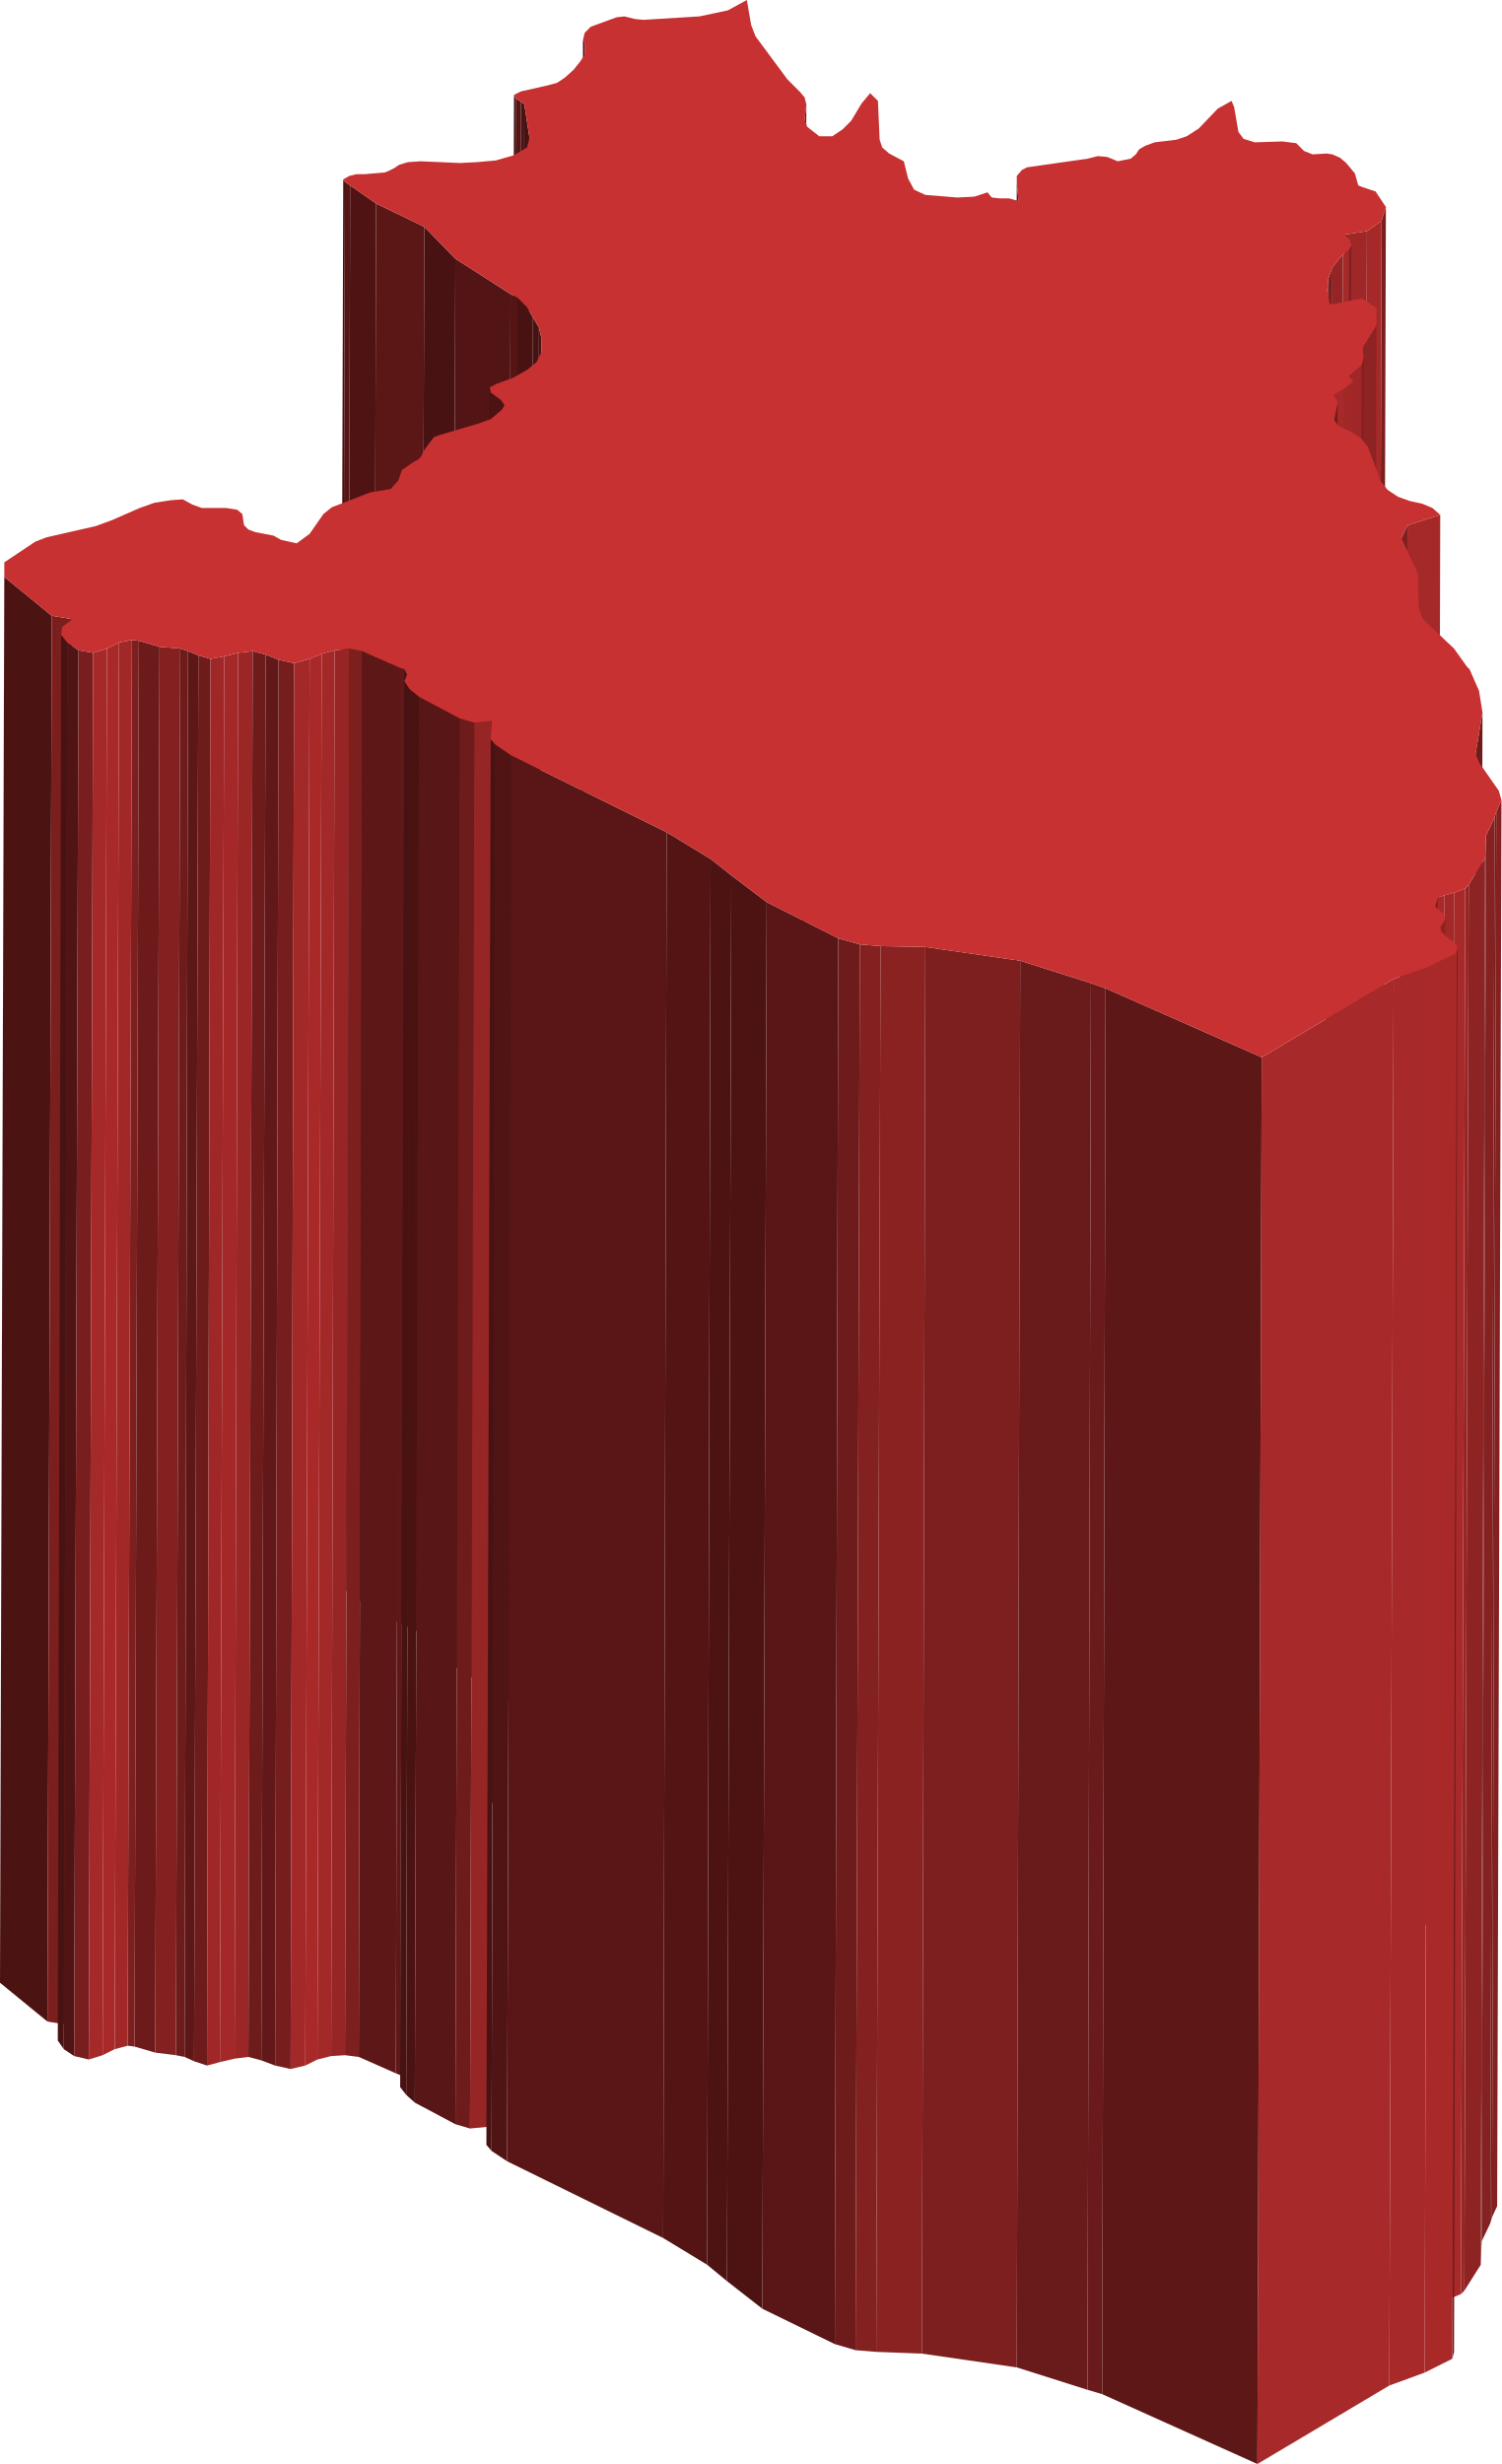
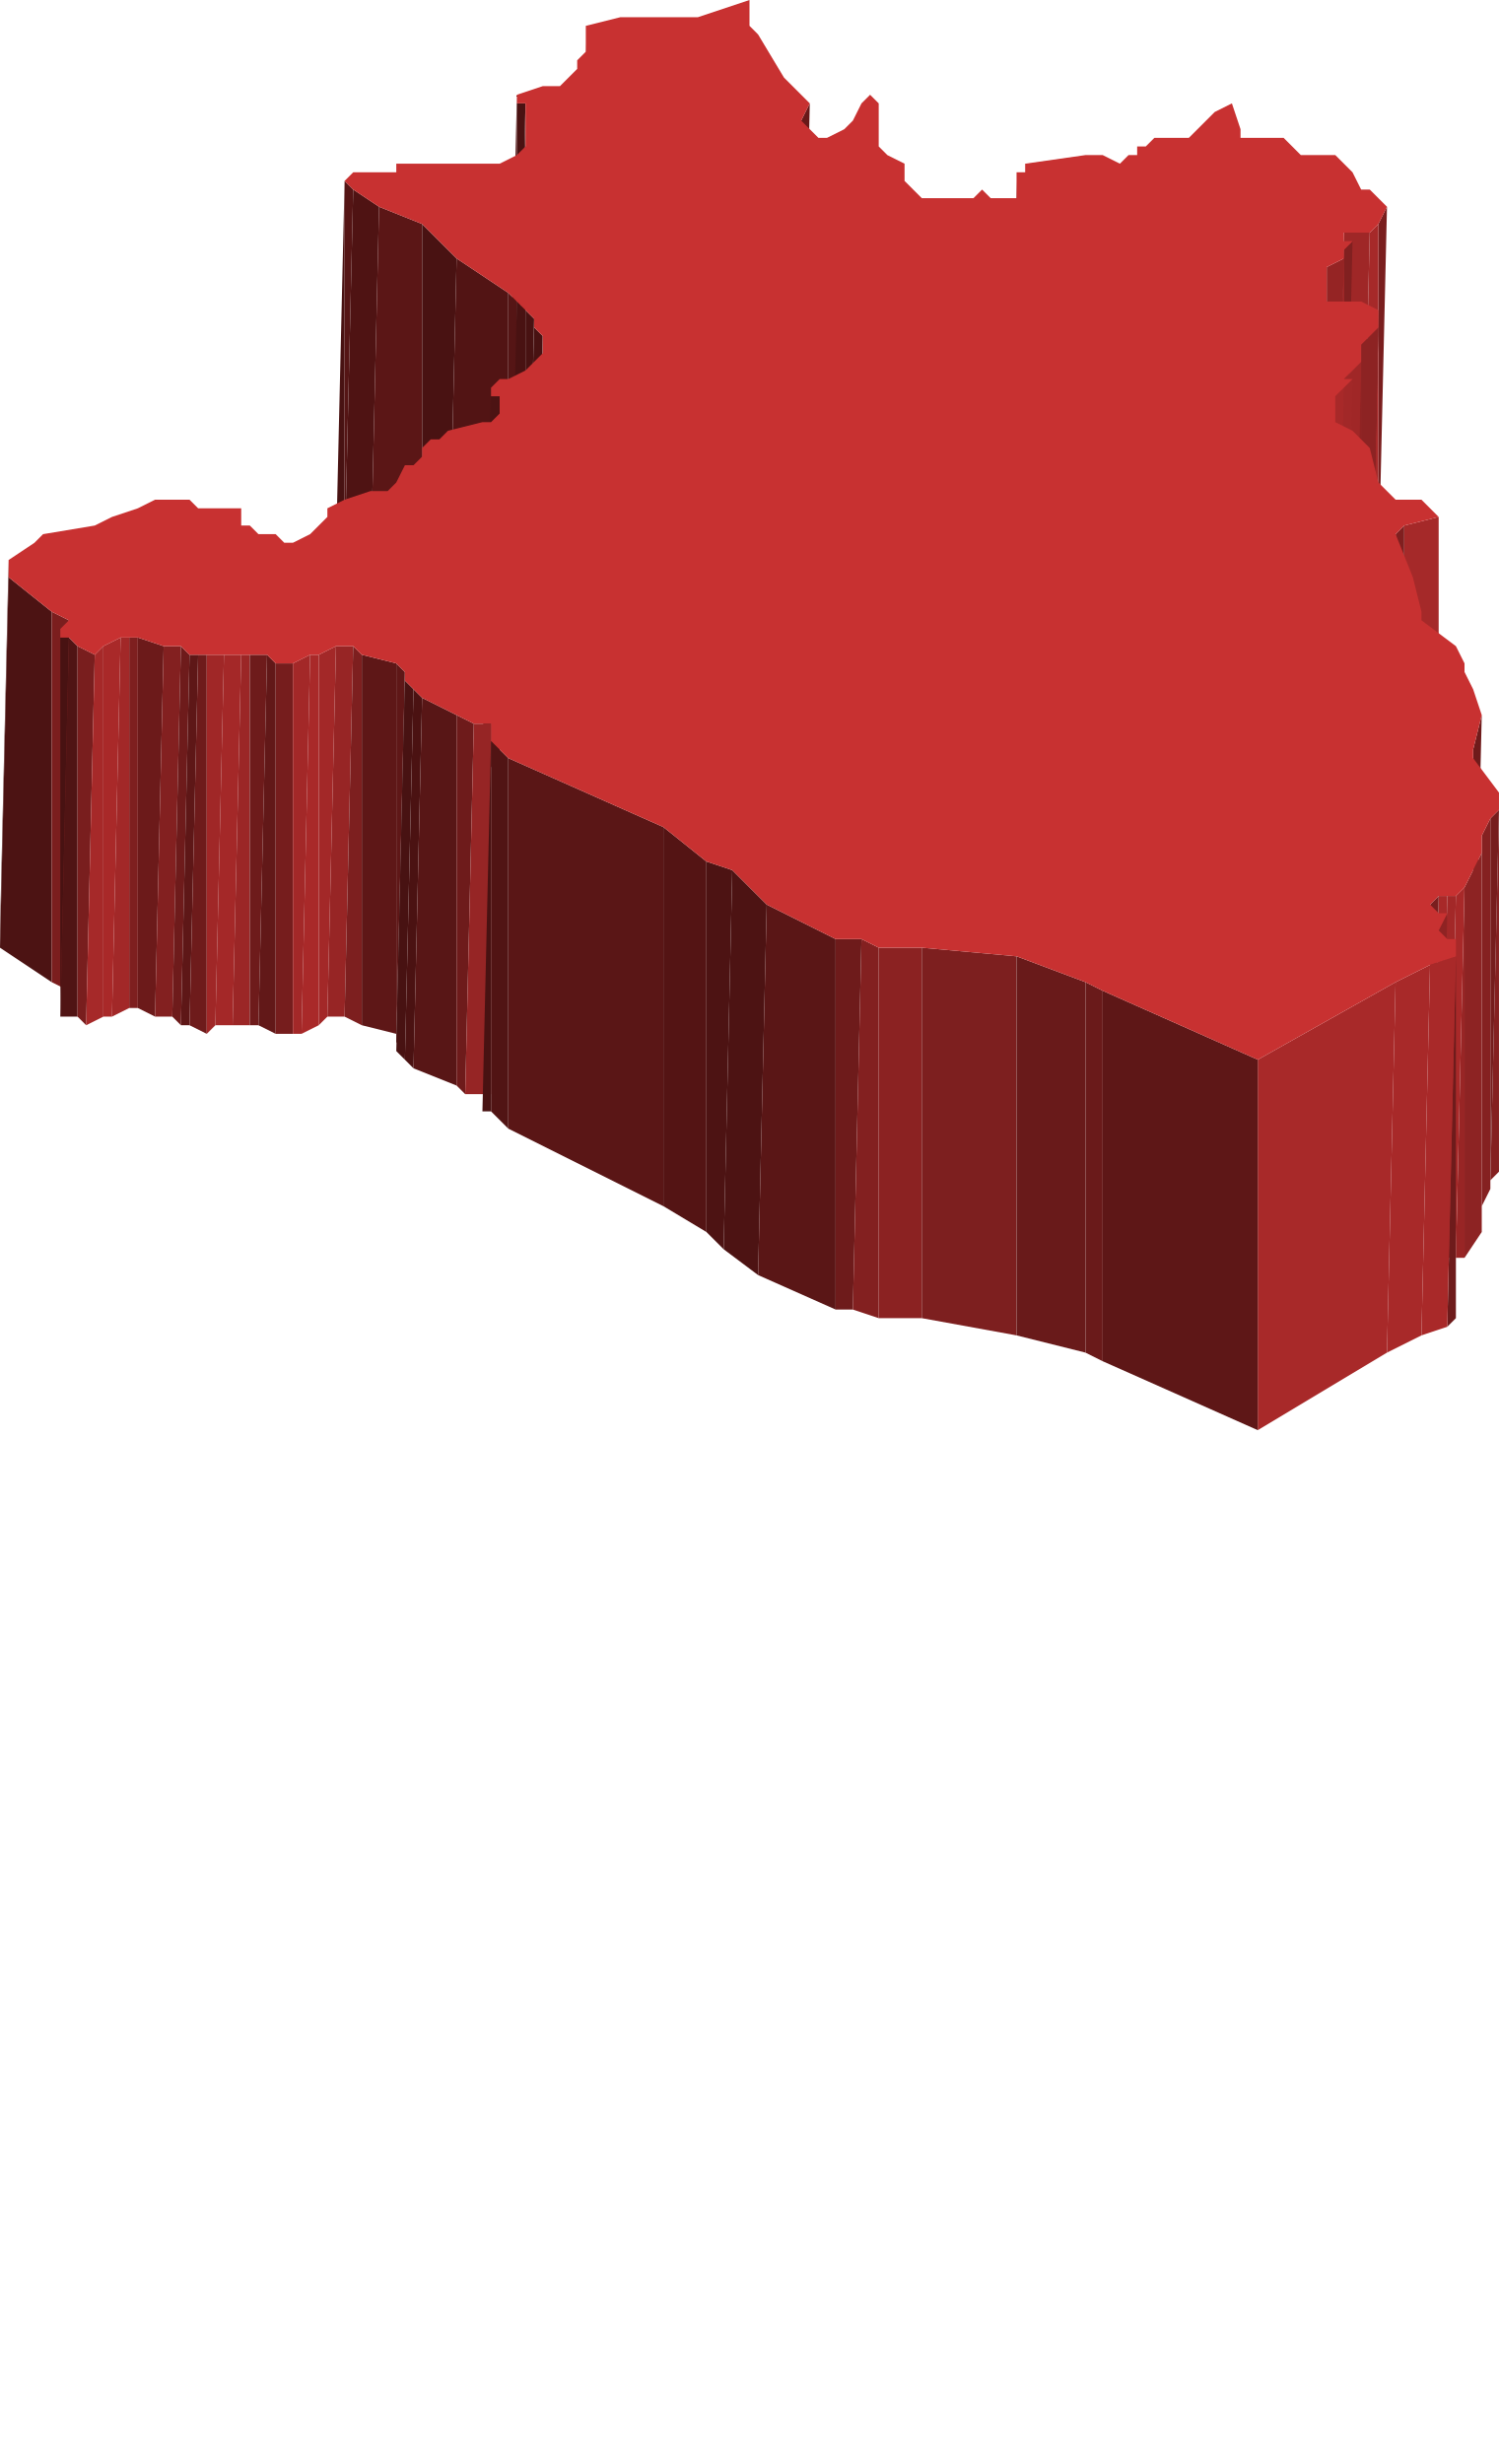
- <svg xmlns="http://www.w3.org/2000/svg" viewBox="0 0 17.41 28.57">
-   <defs>
-     <style>.cls-1{isolation:isolate;}.cls-2{fill:#481212;}.cls-3{fill:#551515;}.cls-4{fill:#4a1212;}.cls-5{fill:#681919;}.cls-6{fill:#4f1313;}.cls-7{fill:#7a1e1e;}.cls-8{fill:#5b1616;}.cls-9{fill:#a62929;}.cls-10{fill:#9f2727;}.cls-11{fill:#812020;}.cls-12{fill:#491212;}.cls-13{fill:#952424;}.cls-14{fill:#801f1f;}.cls-15{fill:#661919;}.cls-16{fill:#521414;}.cls-17{fill:#651919;}.cls-18{fill:#8d2323;}.cls-19{fill:#6b1a1a;}.cls-20{fill:#902323;}.cls-21{fill:#a02727;}.cls-22{fill:#a22828;}.cls-23{fill:#a82929;}.cls-24{fill:#4c1313;}.cls-25{fill:#721c1c;}.cls-26{fill:#a52929;}.cls-27{fill:#7b1e1e;}.cls-28{fill:#7e1f1f;}.cls-29{fill:#6c1a1a;}.cls-30{fill:#832020;}.cls-31{fill:#a92929;}.cls-32{fill:#972525;}.cls-33{fill:#7d1f1f;}.cls-34{fill:#501414;}.cls-35{fill:#6e1b1b;}.cls-36{fill:#9b2626;}.cls-37{fill:#a32828;}.cls-38{fill:#791e1e;}.cls-39{fill:#5e1717;}.cls-40{fill:#a42828;}.cls-41{fill:#621818;}.cls-42{fill:#761d1d;}.cls-43{fill:#5f1717;}.cls-44{fill:#4b1212;}.cls-45{fill:#581616;}.cls-46{fill:#962525;}.cls-47{fill:#6f1b1b;}.cls-48{fill:#511414;}.cls-49{fill:#842020;}.cls-50{fill:#5a1616;}.cls-51{fill:#852121;}.cls-52{fill:#541414;}.cls-53{fill:#4d1313;}.cls-54{fill:#982525;}.cls-55{fill:#8f2323;}.cls-56{fill:#8b2222;}.cls-57{fill:#691a1a;}.cls-58{fill:#6a1a1a;}.cls-59{fill:#c83131;}</style>
-   </defs>
-   <g id="Layer_2" data-name="Layer 2">
-     <g id="Layer_1-2" data-name="Layer 1">
-       <g class="cls-1">
-         <polygon class="cls-2" points="6.78 0.49 6.73 16.8 6.72 16.76 6.76 0.46 6.78 0.49" />
-         <polygon class="cls-2" points="6.78 0.53 6.74 16.84 6.73 16.8 6.78 0.49 6.78 0.53" />
-         <polygon class="cls-2" points="6.78 0.63 6.74 16.93 6.74 16.84 6.78 0.53 6.78 0.63" />
-         <polygon class="cls-2" points="5.98 1.14 5.93 17.45 5.91 17.41 5.96 1.1 5.98 1.14" />
-         <polygon class="cls-3" points="6.04 1.18 5.99 17.48 5.93 17.45 5.98 1.14 6.04 1.18" />
-         <polygon class="cls-4" points="6.08 1.21 6.03 17.52 5.99 17.48 6.04 1.18 6.08 1.21" />
-         <polygon class="cls-5" points="9.35 1.21 9.3 17.52 9.29 17.69 9.33 1.39 9.35 1.21" />
-         <polygon class="cls-2" points="6.14 1.6 6.09 17.91 6.03 17.52 6.08 1.21 6.14 1.6" />
-         <polygon class="cls-2" points="4 2.11 3.95 18.41 3.93 18.38 3.98 2.08 4 2.11" />
-         <polygon class="cls-3" points="4.06 2.15 4.02 18.45 3.95 18.41 4 2.11 4.06 2.15" />
-         <polygon class="cls-2" points="11.81 2.33 11.77 18.63 11.74 18.43 11.79 2.12 11.81 2.33" />
-         <polygon class="cls-6" points="4.36 2.36 4.32 18.67 4.02 18.45 4.06 2.15 4.36 2.36" />
-         <polygon class="cls-7" points="16.07 2.4 16.02 18.71 15.97 18.86 16.02 2.56 16.07 2.4" />
-         <polygon class="cls-8" points="4.92 2.63 4.87 18.93 4.32 18.67 4.36 2.36 4.92 2.63" />
-         <polygon class="cls-9" points="16.02 2.56 15.97 18.86 15.8 18.98 15.85 2.68 16.02 2.56" />
-         <polygon class="cls-10" points="15.85 2.68 15.8 18.98 15.54 19.03 15.59 2.72 15.85 2.68" />
-         <polygon class="cls-11" points="15.67 2.84 15.62 19.14 15.6 19.2 15.64 2.9 15.67 2.84" />
-         <polygon class="cls-9" points="15.64 2.9 15.6 19.2 15.52 19.26 15.57 2.95 15.64 2.9" />
-         <polygon class="cls-12" points="5.28 3 5.23 19.3 4.87 18.93 4.92 2.63 5.28 3" />
-         <polygon class="cls-13" points="15.57 2.95 15.52 19.26 15.41 19.4 15.45 3.1 15.57 2.95" />
-         <polygon class="cls-14" points="15.45 3.1 15.41 19.4 15.35 19.54 15.4 3.24 15.45 3.1" />
-         <polygon class="cls-15" points="15.4 3.24 15.35 19.54 15.35 19.68 15.39 3.37 15.4 3.24" />
-         <polygon class="cls-16" points="5.92 3.41 5.88 19.71 5.23 19.3 5.28 3 5.92 3.41" />
-         <polygon class="cls-3" points="6 3.45 5.95 19.76 5.88 19.71 5.92 3.41 6 3.45" />
-         <polygon class="cls-12" points="6.11 3.56 6.06 19.86 5.95 19.76 6 3.45 6.11 3.56" />
-         <polygon class="cls-2" points="6.18 3.68 6.14 19.98 6.06 19.86 6.11 3.56 6.18 3.68" />
-         <polygon class="cls-17" points="15.96 3.57 15.92 19.88 15.91 20.07 15.96 3.77 15.96 3.57" />
-         <polygon class="cls-2" points="6.25 3.8 6.2 20.11 6.14 19.98 6.18 3.68 6.25 3.8" />
-         <polygon class="cls-2" points="6.28 3.93 6.23 20.23 6.2 20.11 6.25 3.8 6.28 3.93" />
-         <polygon class="cls-18" points="15.96 3.77 15.91 20.07 15.75 20.34 15.8 4.03 15.96 3.77" />
-         <polygon class="cls-2" points="6.28 4.08 6.23 20.39 6.23 20.23 6.28 3.93 6.28 4.08" />
-         <polygon class="cls-19" points="15.81 4.14 15.76 20.45 15.76 20.5 15.8 4.2 15.81 4.14" />
-         <polygon class="cls-20" points="15.8 4.2 15.76 20.5 15.73 20.54 15.78 4.24 15.8 4.2" />
-         <polygon class="cls-21" points="15.78 4.24 15.73 20.54 15.59 20.66 15.64 4.36 15.78 4.24" />
-         <polygon class="cls-22" points="15.69 4.42 15.64 20.72 15.54 20.82 15.58 4.51 15.69 4.42" />
-         <polygon class="cls-2" points="5.69 4.55 5.65 20.85 5.63 20.79 5.68 4.49 5.69 4.55" />
-         <polygon class="cls-23" points="15.58 4.51 15.54 20.82 15.41 20.89 15.46 4.58 15.58 4.51" />
-         <polygon class="cls-24" points="5.81 4.64 5.76 20.95 5.65 20.85 5.69 4.55 5.81 4.64" />
-         <polygon class="cls-2" points="5.85 4.7 5.8 21 5.76 20.95 5.81 4.64 5.85 4.7" />
-         <polygon class="cls-25" points="15.51 4.66 15.47 20.97 15.42 21.18 15.47 4.87 15.51 4.66" />
-         <polygon class="cls-26" points="16.7 5.97 16.66 22.28 16.27 22.39 16.32 6.09 16.7 5.97" />
-         <polygon class="cls-14" points="16.32 6.09 16.27 22.39 16.21 22.55 16.25 6.24 16.32 6.09" />
-         <polygon class="cls-2" points="0.05 6.69 0 22.99 0 22.82 0.05 6.52 0.05 6.69" />
-         <polygon class="cls-24" points="0.6 7.14 0.55 23.44 0 22.99 0.05 6.69 0.6 7.14" />
-         <polygon class="cls-27" points="0.84 7.18 0.8 23.48 0.55 23.44 0.6 7.14 0.84 7.18" />
-         <polygon class="cls-28" points="1.61 7.43 1.56 23.73 1.48 23.72 1.53 7.42 1.61 7.43" />
-         <polygon class="cls-22" points="1.53 7.42 1.48 23.72 1.33 23.76 1.38 7.45 1.53 7.42" />
-         <polygon class="cls-2" points="0.78 7.45 0.74 23.76 0.67 23.66 0.71 7.36 0.78 7.45" />
-         <polygon class="cls-29" points="1.85 7.5 1.8 23.8 1.56 23.73 1.61 7.43 1.85 7.5" />
-         <polygon class="cls-30" points="2.09 7.52 2.04 23.83 1.8 23.8 1.85 7.5 2.09 7.52" />
-         <polygon class="cls-31" points="1.38 7.45 1.33 23.76 1.19 23.83 1.24 7.52 1.38 7.45" />
-         <polygon class="cls-32" points="4.05 7.52 4 23.83 3.84 23.84 3.88 7.54 4.05 7.52" />
-         <polygon class="cls-33" points="4.2 7.55 4.16 23.85 4 23.83 4.05 7.52 4.2 7.55" />
-         <polygon class="cls-34" points="0.91 7.54 0.86 23.84 0.74 23.76 0.78 7.45 0.91 7.54" />
-         <polygon class="cls-35" points="2.18 7.55 2.14 23.85 2.04 23.83 2.09 7.52 2.18 7.55" />
-         <polygon class="cls-36" points="2.93 7.55 2.88 23.85 2.72 23.87 2.76 7.57 2.93 7.55" />
-         <polygon class="cls-37" points="3.88 7.54 3.84 23.84 3.68 23.88 3.73 7.58 3.88 7.54" />
-         <polygon class="cls-38" points="1.08 7.57 1.03 23.88 0.86 23.84 0.91 7.54 1.08 7.57" />
-         <polygon class="cls-9" points="1.24 7.52 1.19 23.83 1.03 23.88 1.08 7.57 1.24 7.52" />
-         <polygon class="cls-35" points="3.08 7.59 3.03 23.89 2.88 23.85 2.93 7.55 3.08 7.59" />
-         <polygon class="cls-39" points="2.3 7.6 2.25 23.9 2.14 23.85 2.18 7.55 2.3 7.6" />
-         <polygon class="cls-40" points="2.76 7.57 2.72 23.87 2.55 23.91 2.6 7.61 2.76 7.57" />
-         <polygon class="cls-31" points="3.73 7.58 3.68 23.88 3.54 23.95 3.59 7.64 3.73 7.58" />
-         <polygon class="cls-35" points="2.44 7.64 2.4 23.95 2.25 23.9 2.3 7.6 2.44 7.64" />
-         <polygon class="cls-21" points="2.6 7.61 2.55 23.91 2.4 23.95 2.44 7.64 2.6 7.61" />
-         <polygon class="cls-41" points="3.23 7.65 3.19 23.95 3.03 23.89 3.08 7.59 3.23 7.65" />
-         <polygon class="cls-42" points="3.41 7.69 3.37 23.99 3.19 23.95 3.23 7.65 3.41 7.69" />
-         <polygon class="cls-37" points="3.59 7.64 3.54 23.95 3.37 23.99 3.41 7.69 3.59 7.64" />
-         <polygon class="cls-39" points="4.63 7.74 4.59 24.04 4.16 23.85 4.2 7.55 4.63 7.74" />
-         <polygon class="cls-43" points="4.69 7.76 4.64 24.06 4.59 24.04 4.63 7.74 4.69 7.76" />
-         <polygon class="cls-2" points="4.72 7.82 4.68 24.12 4.64 24.06 4.69 7.76 4.72 7.82" />
-         <polygon class="cls-2" points="4.75 7.99 4.71 24.29 4.64 24.2 4.69 7.9 4.75 7.99" />
-         <polygon class="cls-44" points="4.86 8.08 4.81 24.38 4.71 24.29 4.75 7.99 4.86 8.08" />
-         <polygon class="cls-45" points="5.33 8.33 5.28 24.63 4.81 24.38 4.86 8.08 5.33 8.33" />
-         <polygon class="cls-35" points="5.5 8.38 5.45 24.68 5.28 24.63 5.33 8.33 5.5 8.38" />
-         <polygon class="cls-46" points="5.7 8.36 5.66 24.66 5.45 24.68 5.5 8.38 5.7 8.36" />
-         <polygon class="cls-2" points="5.7 8.4 5.66 24.7 5.66 24.66 5.7 8.36 5.7 8.4" />
-         <polygon class="cls-2" points="5.74 8.63 5.7 24.94 5.64 24.87 5.69 8.57 5.74 8.63" />
-         <polygon class="cls-47" points="17.19 8.26 17.15 24.57 17.07 25.04 17.11 8.74 17.19 8.26" />
-         <polygon class="cls-48" points="5.93 8.76 5.88 25.06 5.7 24.94 5.74 8.63 5.93 8.76" />
-         <polygon class="cls-49" points="17.41 9.28 17.36 25.58 17.3 25.71 17.35 9.41 17.41 9.28" />
-         <polygon class="cls-42" points="17.35 9.41 17.3 25.71 17.28 25.78 17.33 9.48 17.35 9.41" />
-         <polygon class="cls-50" points="7.73 9.65 7.69 25.95 5.88 25.06 5.93 8.76 7.73 9.65" />
-         <polygon class="cls-51" points="17.33 9.48 17.28 25.78 17.18 25.99 17.23 9.69 17.33 9.48" />
-         <polygon class="cls-15" points="17.23 9.69 17.18 25.99 17.17 26.26 17.22 9.95 17.23 9.69" />
-         <polygon class="cls-52" points="8.24 9.96 8.2 26.26 7.69 25.95 7.73 9.65 8.24 9.96" />
-         <polygon class="cls-53" points="8.48 10.15 8.43 26.45 8.2 26.26 8.24 9.96 8.48 10.15" />
-         <polygon class="cls-18" points="17.22 9.95 17.17 26.26 16.98 26.56 17.03 10.26 17.22 9.95" />
-         <polygon class="cls-54" points="17.03 10.26 16.98 26.56 16.94 26.6 16.99 10.3 17.03 10.26" />
-         <polygon class="cls-23" points="16.99 10.3 16.94 26.6 16.82 26.65 16.86 10.35 16.99 10.3" />
-         <polygon class="cls-37" points="16.86 10.35 16.82 26.65 16.71 26.68 16.75 10.38 16.86 10.35" />
-         <polygon class="cls-23" points="16.75 10.38 16.71 26.68 16.63 26.71 16.67 10.41 16.75 10.38" />
-         <polygon class="cls-53" points="8.89 10.46 8.84 26.77 8.43 26.45 8.48 10.15 8.89 10.46" />
-         <polygon class="cls-7" points="16.67 10.41 16.63 26.71 16.59 26.81 16.64 10.51 16.67 10.41" />
-         <polygon class="cls-55" points="16.76 10.65 16.72 26.96 16.65 27.05 16.7 10.75 16.76 10.65" />
-         <polygon class="cls-50" points="9.72 10.88 9.68 27.18 8.84 26.77 8.89 10.46 9.72 10.88" />
-         <polygon class="cls-35" points="9.97 10.95 9.92 27.25 9.68 27.18 9.72 10.88 9.97 10.95" />
-         <polygon class="cls-30" points="10.21 10.97 10.16 27.27 9.92 27.25 9.97 10.95 10.21 10.97" />
-         <polygon class="cls-56" points="10.73 10.98 10.69 27.29 10.16 27.27 10.21 10.97 10.73 10.98" />
-         <polygon class="cls-35" points="16.9 10.97 16.86 27.27 16.84 27.35 16.89 11.05 16.9 10.97" />
-         <polygon class="cls-33" points="11.83 11.14 11.79 27.45 10.69 27.29 10.73 10.98 11.83 11.14" />
-         <polygon class="cls-31" points="16.89 11.05 16.84 27.35 16.52 27.51 16.56 11.21 16.89 11.05" />
-         <polygon class="cls-23" points="16.56 11.21 16.52 27.51 16.11 27.66 16.16 11.35 16.56 11.21" />
-         <polygon class="cls-57" points="12.65 11.4 12.61 27.71 11.79 27.45 11.83 11.14 12.65 11.4" />
-         <polygon class="cls-58" points="12.82 11.46 12.78 27.76 12.61 27.71 12.65 11.4 12.82 11.46" />
-         <polygon class="cls-23" points="16.16 11.35 16.11 27.66 14.58 28.57 14.63 12.26 16.16 11.35" />
-         <polygon class="cls-39" points="14.63 12.26 14.58 28.57 12.78 27.76 12.82 11.46 14.63 12.26" />
-         <polygon class="cls-59" points="15.54 1.83 15.61 1.89 15.71 2.01 15.75 2.15 15.8 2.17 15.95 2.22 16.07 2.4 16.02 2.56 15.85 2.68 15.59 2.72 15.65 2.78 15.67 2.84 15.64 2.9 15.57 2.95 15.45 3.1 15.4 3.24 15.39 3.37 15.42 3.53 15.49 3.52 15.79 3.46 15.96 3.57 15.96 3.77 15.8 4.03 15.81 4.14 15.8 4.2 15.78 4.24 15.64 4.36 15.69 4.42 15.58 4.51 15.46 4.58 15.51 4.66 15.47 4.87 15.52 4.94 15.67 5.01 15.78 5.08 15.86 5.18 16.01 5.58 16.09 5.68 16.21 5.76 16.35 5.81 16.49 5.84 16.61 5.89 16.7 5.97 16.32 6.09 16.25 6.24 16.44 6.65 16.45 7.05 16.5 7.18 16.86 7.52 17.01 7.73 17.04 7.76 17.15 8.01 17.19 8.26 17.11 8.74 17.15 8.84 17.38 9.17 17.41 9.28 17.35 9.41 17.33 9.48 17.23 9.69 17.22 9.95 17.03 10.26 16.99 10.3 16.86 10.35 16.75 10.38 16.67 10.41 16.64 10.51 16.74 10.6 16.76 10.65 16.7 10.75 16.71 10.8 16.77 10.86 16.85 10.92 16.9 10.97 16.89 11.05 16.56 11.21 16.16 11.35 14.63 12.26 12.82 11.46 12.65 11.4 11.83 11.14 10.73 10.98 10.21 10.97 9.97 10.95 9.72 10.88 8.89 10.46 8.48 10.15 8.24 9.96 7.73 9.65 5.93 8.76 5.74 8.63 5.69 8.57 5.7 8.4 5.7 8.36 5.5 8.38 5.33 8.33 4.86 8.08 4.75 7.99 4.69 7.9 4.72 7.82 4.69 7.76 4.63 7.74 4.2 7.55 4.05 7.52 3.88 7.54 3.73 7.58 3.59 7.64 3.41 7.69 3.23 7.65 3.08 7.59 2.93 7.55 2.76 7.57 2.6 7.61 2.44 7.64 2.3 7.6 2.18 7.55 2.09 7.52 1.85 7.5 1.61 7.43 1.53 7.42 1.38 7.45 1.24 7.52 1.08 7.57 0.91 7.54 0.78 7.45 0.71 7.36 0.72 7.27 0.84 7.18 0.6 7.14 0.05 6.69 0.05 6.52 0.41 6.28 0.54 6.23 1.11 6.1 1.3 6.03 1.62 5.89 1.79 5.83 1.98 5.8 2.12 5.79 2.23 5.85 2.34 5.89 2.62 5.89 2.75 5.91 2.81 5.96 2.83 6.09 2.88 6.14 2.96 6.17 3.17 6.21 3.26 6.26 3.44 6.3 3.59 6.19 3.75 5.96 3.85 5.88 4.01 5.82 4.29 5.71 4.53 5.67 4.62 5.57 4.66 5.45 4.79 5.36 4.86 5.32 4.89 5.28 4.91 5.23 5.03 5.07 5.08 5.05 5.18 5.02 5.55 4.91 5.69 4.86 5.82 4.75 5.85 4.7 5.81 4.64 5.69 4.55 5.68 4.49 5.76 4.45 5.95 4.38 6.11 4.29 6.22 4.2 6.28 4.08 6.28 3.93 6.25 3.8 6.18 3.68 6.11 3.56 6 3.45 5.92 3.41 5.28 3 4.92 2.63 4.36 2.36 4.06 2.15 4 2.11 3.98 2.08 4.05 2.04 4.13 2.02 4.22 2.02 4.46 2 4.51 1.98 4.57 1.95 4.63 1.91 4.73 1.88 4.88 1.87 5.33 1.89 5.53 1.88 5.75 1.86 5.96 1.8 6.11 1.71 6.14 1.6 6.08 1.21 6.04 1.18 5.98 1.14 5.96 1.1 6.04 1.06 6.35 0.99 6.46 0.96 6.55 0.9 6.65 0.81 6.73 0.71 6.78 0.63 6.78 0.53 6.78 0.49 6.76 0.46 6.78 0.38 6.85 0.31 7.15 0.2 7.24 0.19 7.36 0.22 7.46 0.23 8.11 0.19 8.44 0.12 8.66 0 8.71 0.29 8.76 0.42 9.13 0.92 9.28 1.07 9.33 1.13 9.35 1.21 9.33 1.39 9.36 1.47 9.5 1.58 9.65 1.58 9.77 1.5 9.87 1.4 9.99 1.2 10.09 1.08 10.18 1.17 10.2 1.62 10.23 1.71 10.31 1.78 10.48 1.87 10.53 2.07 10.6 2.2 10.73 2.26 11.1 2.29 11.3 2.28 11.45 2.23 11.5 2.29 11.59 2.3 11.7 2.3 11.81 2.33 11.79 2.12 11.79 2.04 11.85 1.97 11.91 1.94 12.61 1.84 12.73 1.81 12.84 1.82 12.96 1.87 13.11 1.84 13.17 1.79 13.21 1.73 13.28 1.69 13.39 1.65 13.64 1.62 13.76 1.58 13.9 1.49 14.12 1.26 14.28 1.17 14.31 1.24 14.36 1.53 14.42 1.61 14.55 1.65 14.87 1.64 15.03 1.66 15.12 1.75 15.22 1.79 15.38 1.78 15.45 1.79 15.54 1.83" />
+ <svg xmlns="http://www.w3.org/2000/svg" version="1.1" id="Layer_1" x="0px" y="0px" viewBox="0 0 17.4 28.6" style="enable-background:new 0 0 17.4 28.6;" xml:space="preserve">
+   <style type="text/css">
+ 	.st0{fill:#481212;}
+ 	.st1{fill:#551515;}
+ 	.st2{fill:#4A1212;}
+ 	.st3{fill:#681919;}
+ 	.st4{fill:#4F1313;}
+ 	.st5{fill:#7A1E1E;}
+ 	.st6{fill:#5B1616;}
+ 	.st7{fill:#A62929;}
+ 	.st8{fill:#9F2727;}
+ 	.st9{fill:#812020;}
+ 	.st10{fill:#491212;}
+ 	.st11{fill:#952424;}
+ 	.st12{fill:#801F1F;}
+ 	.st13{fill:#661919;}
+ 	.st14{fill:#521414;}
+ 	.st15{fill:#651919;}
+ 	.st16{fill:#8D2323;}
+ 	.st17{fill:#6B1A1A;}
+ 	.st18{fill:#902323;}
+ 	.st19{fill:#A02727;}
+ 	.st20{fill:#A22828;}
+ 	.st21{fill:#A82929;}
+ 	.st22{fill:#4C1313;}
+ 	.st23{fill:#721C1C;}
+ 	.st24{fill:#A52929;}
+ 	.st25{fill:#7B1E1E;}
+ 	.st26{fill:#7E1F1F;}
+ 	.st27{fill:#6C1A1A;}
+ 	.st28{fill:#832020;}
+ 	.st29{fill:#A92929;}
+ 	.st30{fill:#972525;}
+ 	.st31{fill:#7D1F1F;}
+ 	.st32{fill:#501414;}
+ 	.st33{fill:#6E1B1B;}
+ 	.st34{fill:#9B2626;}
+ 	.st35{fill:#A32828;}
+ 	.st36{fill:#791E1E;}
+ 	.st37{fill:#5E1717;}
+ 	.st38{fill:#A42828;}
+ 	.st39{fill:#621818;}
+ 	.st40{fill:#761D1D;}
+ 	.st41{fill:#5F1717;}
+ 	.st42{fill:#4B1212;}
+ 	.st43{fill:#581616;}
+ 	.st44{fill:#962525;}
+ 	.st45{fill:#6F1B1B;}
+ 	.st46{fill:#511414;}
+ 	.st47{fill:#842020;}
+ 	.st48{fill:#5A1616;}
+ 	.st49{fill:#852121;}
+ 	.st50{fill:#541414;}
+ 	.st51{fill:#4D1313;}
+ 	.st52{fill:#982525;}
+ 	.st53{fill:#8F2323;}
+ 	.st54{fill:#8B2222;}
+ 	.st55{fill:#691A1A;}
+ 	.st56{fill:#6A1A1A;}
+ 	.st57{fill:#C83131;}
+ </style>
+   <g id="Layer_2_1_">
+     <g id="Layer_1-2">
+       <g>
+         <polygon class="st0" points="6.8,0.5 6.7,4.8 6.7,4.8 6.8,0.5    " />
+         <polygon class="st0" points="6.8,0.5 6.7,4.8 6.7,4.8 6.8,0.5    " />
+         <polygon class="st0" points="6.8,0.6 6.7,4.9 6.7,4.8 6.8,0.5    " />
+         <polygon class="st0" points="6,1.1 5.9,5.5 5.9,5.4 6,1.1    " />
+         <polygon class="st1" points="6,1.2 6,5.5 5.9,5.5 6,1.1    " />
+         <polygon class="st2" points="6.1,1.2 6,5.5 6,5.5 6,1.2    " />
+         <polygon class="st3" points="9.4,1.2 9.3,5.5 9.3,5.7 9.3,1.4    " />
+         <polygon class="st0" points="6.1,1.6 6.1,5.9 6,5.5 6.1,1.2    " />
+         <polygon class="st0" points="4,2.1 4,6.4 3.9,6.4 4,2.1    " />
+         <polygon class="st1" points="4.1,2.2 4,6.5 4,6.4 4,2.1    " />
+         <polygon class="st0" points="11.8,2.3 11.8,6.6 11.7,6.4 11.8,2.1    " />
+         <polygon class="st4" points="4.4,2.4 4.3,6.7 4,6.5 4.1,2.2    " />
+         <polygon class="st5" points="16.1,2.4 16,6.7 16,6.9 16,2.6    " />
+         <polygon class="st6" points="4.9,2.6 4.9,6.9 4.3,6.7 4.4,2.4    " />
+         <polygon class="st7" points="16,2.6 16,6.9 15.8,7 15.9,2.7    " />
+         <polygon class="st8" points="15.9,2.7 15.8,7 15.5,7 15.6,2.7    " />
+         <polygon class="st9" points="15.7,2.8 15.6,7.1 15.6,7.2 15.6,2.9    " />
+         <polygon class="st7" points="15.6,2.9 15.6,7.2 15.5,7.3 15.6,3    " />
+         <polygon class="st10" points="5.3,3 5.2,7.3 4.9,6.9 4.9,2.6    " />
+         <polygon class="st11" points="15.6,3 15.5,7.3 15.4,7.4 15.4,3.1    " />
+         <polygon class="st12" points="15.4,3.1 15.4,7.4 15.4,7.5 15.4,3.2    " />
+         <polygon class="st13" points="15.4,3.2 15.4,7.5 15.4,7.7 15.4,3.4    " />
+         <polygon class="st14" points="5.9,3.4 5.9,7.7 5.2,7.3 5.3,3    " />
+         <polygon class="st1" points="6,3.5 5.9,7.8 5.9,7.7 5.9,3.4    " />
+         <polygon class="st10" points="6.1,3.6 6.1,7.9 5.9,7.8 6,3.5    " />
+         <polygon class="st0" points="6.2,3.7 6.1,8 6.1,7.9 6.1,3.6    " />
+         <polygon class="st15" points="16,3.6 15.9,7.9 15.9,8.1 16,3.8    " />
+         <polygon class="st0" points="6.2,3.8 6.2,8.1 6.1,8 6.2,3.7    " />
+         <polygon class="st0" points="6.3,3.9 6.2,8.2 6.2,8.1 6.2,3.8    " />
+         <polygon class="st16" points="16,3.8 15.9,8.1 15.8,8.3 15.8,4    " />
+         <polygon class="st0" points="6.3,4.1 6.2,8.4 6.2,8.2 6.3,3.9    " />
+         <polygon class="st17" points="15.8,4.1 15.8,8.5 15.8,8.5 15.8,4.2    " />
+         <polygon class="st18" points="15.8,4.2 15.8,8.5 15.7,8.5 15.8,4.2    " />
+         <polygon class="st19" points="15.8,4.2 15.7,8.5 15.6,8.7 15.6,4.4    " />
+         <polygon class="st20" points="15.7,4.4 15.6,8.7 15.5,8.8 15.6,4.5    " />
+         <polygon class="st0" points="5.7,4.6 5.7,8.9 5.6,8.8 5.7,4.5    " />
+         <polygon class="st21" points="15.6,4.5 15.5,8.8 15.4,8.9 15.5,4.6    " />
+         <polygon class="st22" points="5.8,4.6 5.8,9 5.7,8.9 5.7,4.6    " />
+         <polygon class="st0" points="5.8,4.7 5.8,9 5.8,9 5.8,4.6    " />
+         <polygon class="st23" points="15.5,4.7 15.5,9 15.4,9.2 15.5,4.9    " />
+         <polygon class="st24" points="16.7,6 16.7,10.3 16.3,10.4 16.3,6.1    " />
+         <polygon class="st12" points="16.3,6.1 16.3,10.4 16.2,10.5 16.2,6.2    " />
+         <polygon class="st0" points="0.1,6.7 0,11 0,10.8 0.1,6.5    " />
+         <polygon class="st22" points="0.6,7.1 0.6,11.4 0,11 0.1,6.7    " />
+         <polygon class="st25" points="0.8,7.2 0.8,11.5 0.6,11.4 0.6,7.1    " />
+         <polygon class="st26" points="1.6,7.4 1.6,11.7 1.5,11.7 1.5,7.4    " />
+         <polygon class="st20" points="1.5,7.4 1.5,11.7 1.3,11.8 1.4,7.4    " />
+         <polygon class="st0" points="0.8,7.4 0.7,11.8 0.7,11.7 0.7,7.4    " />
+         <polygon class="st27" points="1.9,7.5 1.8,11.8 1.6,11.7 1.6,7.4    " />
+         <polygon class="st28" points="2.1,7.5 2,11.8 1.8,11.8 1.9,7.5    " />
+         <polygon class="st29" points="1.4,7.4 1.3,11.8 1.2,11.8 1.2,7.5    " />
+         <polygon class="st30" points="4.1,7.5 4,11.8 3.8,11.8 3.9,7.5    " />
+         <polygon class="st31" points="4.2,7.6 4.2,11.9 4,11.8 4.1,7.5    " />
+         <polygon class="st32" points="0.9,7.5 0.9,11.8 0.7,11.8 0.8,7.4    " />
+         <polygon class="st33" points="2.2,7.6 2.1,11.9 2,11.8 2.1,7.5    " />
+         <polygon class="st34" points="2.9,7.6 2.9,11.9 2.7,11.9 2.8,7.6    " />
+         <polygon class="st35" points="3.9,7.5 3.8,11.8 3.7,11.9 3.7,7.6    " />
+         <polygon class="st36" points="1.1,7.6 1,11.9 0.9,11.8 0.9,7.5    " />
+         <polygon class="st7" points="1.2,7.5 1.2,11.8 1,11.9 1.1,7.6    " />
+         <polygon class="st33" points="3.1,7.6 3,11.9 2.9,11.9 2.9,7.6    " />
+         <polygon class="st37" points="2.3,7.6 2.2,11.9 2.1,11.9 2.2,7.6    " />
+         <polygon class="st38" points="2.8,7.6 2.7,11.9 2.5,11.9 2.6,7.6    " />
+         <polygon class="st29" points="3.7,7.6 3.7,11.9 3.5,12 3.6,7.6    " />
+         <polygon class="st33" points="2.4,7.6 2.4,12 2.2,11.9 2.3,7.6    " />
+         <polygon class="st19" points="2.6,7.6 2.5,11.9 2.4,12 2.4,7.6    " />
+         <polygon class="st39" points="3.2,7.7 3.2,12 3,11.9 3.1,7.6    " />
+         <polygon class="st40" points="3.4,7.7 3.4,12 3.2,12 3.2,7.7    " />
+         <polygon class="st35" points="3.6,7.6 3.5,12 3.4,12 3.4,7.7    " />
+         <polygon class="st37" points="4.6,7.7 4.6,12 4.2,11.9 4.2,7.6    " />
+         <polygon class="st41" points="4.7,7.8 4.6,12.1 4.6,12 4.6,7.7    " />
+         <polygon class="st0" points="4.7,7.8 4.7,12.1 4.6,12.1 4.7,7.8    " />
+         <polygon class="st0" points="4.8,8 4.7,12.3 4.6,12.2 4.7,7.9    " />
+         <polygon class="st42" points="4.9,8.1 4.8,12.4 4.7,12.3 4.8,8    " />
+         <polygon class="st43" points="5.3,8.3 5.3,12.6 4.8,12.4 4.9,8.1    " />
+         <polygon class="st33" points="5.5,8.4 5.4,12.7 5.3,12.6 5.3,8.3    " />
+         <polygon class="st44" points="5.7,8.4 5.7,12.7 5.4,12.7 5.5,8.4    " />
+         <polygon class="st0" points="5.7,8.4 5.7,12.7 5.7,12.7 5.7,8.4    " />
+         <polygon class="st0" points="5.7,8.6 5.7,12.9 5.6,12.9 5.7,8.6    " />
+         <polygon class="st45" points="17.2,8.3 17.1,12.6 17.1,13 17.1,8.7    " />
+         <polygon class="st46" points="5.9,8.8 5.9,13.1 5.7,12.9 5.7,8.6    " />
+         <polygon class="st47" points="17.4,9.3 17.4,13.6 17.3,13.7 17.4,9.4    " />
+         <polygon class="st40" points="17.4,9.4 17.3,13.7 17.3,13.8 17.3,9.5    " />
+         <polygon class="st48" points="7.7,9.6 7.7,14 5.9,13.1 5.9,8.8    " />
+         <polygon class="st49" points="17.3,9.5 17.3,13.8 17.2,14 17.2,9.7    " />
+         <polygon class="st13" points="17.2,9.7 17.2,14 17.2,14.3 17.2,9.9    " />
+         <polygon class="st50" points="8.2,10 8.2,14.3 7.7,14 7.7,9.6    " />
+         <polygon class="st51" points="8.5,10.1 8.4,14.5 8.2,14.3 8.2,10    " />
+         <polygon class="st16" points="17.2,9.9 17.2,14.3 17,14.6 17,10.3    " />
+         <polygon class="st52" points="17,10.3 17,14.6 16.9,14.6 17,10.3    " />
+         <polygon class="st21" points="17,10.3 16.9,14.6 16.8,14.6 16.9,10.4    " />
+         <polygon class="st35" points="16.9,10.4 16.8,14.6 16.7,14.7 16.8,10.4    " />
+         <polygon class="st21" points="16.8,10.4 16.7,14.7 16.6,14.7 16.7,10.4    " />
+         <polygon class="st51" points="8.9,10.5 8.8,14.8 8.4,14.5 8.5,10.1    " />
+         <polygon class="st5" points="16.7,10.4 16.6,14.7 16.6,14.8 16.6,10.5    " />
+         <polygon class="st53" points="16.8,10.6 16.7,15 16.6,15 16.7,10.8    " />
+         <polygon class="st48" points="9.7,10.9 9.7,15.2 8.8,14.8 8.9,10.5    " />
+         <polygon class="st33" points="10,10.9 9.9,15.2 9.7,15.2 9.7,10.9    " />
+         <polygon class="st28" points="10.2,11 10.2,15.3 9.9,15.2 10,10.9    " />
+         <polygon class="st54" points="10.7,11 10.7,15.3 10.2,15.3 10.2,11    " />
+         <polygon class="st33" points="16.9,11 16.9,15.3 16.8,15.4 16.9,11.1    " />
+         <polygon class="st31" points="11.8,11.1 11.8,15.5 10.7,15.3 10.7,11    " />
+         <polygon class="st29" points="16.9,11.1 16.8,15.4 16.5,15.5 16.6,11.2    " />
+         <polygon class="st21" points="16.6,11.2 16.5,15.5 16.1,15.7 16.2,11.4    " />
+         <polygon class="st55" points="12.6,11.4 12.6,15.7 11.8,15.5 11.8,11.1    " />
+         <polygon class="st56" points="12.8,11.5 12.8,15.8 12.6,15.7 12.6,11.4    " />
+         <polygon class="st21" points="16.2,11.4 16.1,15.7 14.6,16.6 14.6,12.3    " />
+         <polygon class="st37" points="14.6,12.3 14.6,16.6 12.8,15.8 12.8,11.5    " />
+         <polygon class="st57" points="15.5,1.8 15.6,1.9 15.7,2 15.8,2.2 15.8,2.2 15.9,2.2 16.1,2.4 16,2.6 15.9,2.7 15.6,2.7 15.6,2.8      15.7,2.8 15.6,2.9 15.6,3 15.4,3.1 15.4,3.2 15.4,3.4 15.4,3.5 15.5,3.5 15.8,3.5 16,3.6 16,3.8 15.8,4 15.8,4.1 15.8,4.2      15.8,4.2 15.6,4.4 15.7,4.4 15.6,4.5 15.5,4.6 15.5,4.7 15.5,4.9 15.5,4.9 15.7,5 15.8,5.1 15.9,5.2 16,5.6 16.1,5.7 16.2,5.8      16.4,5.8 16.5,5.8 16.6,5.9 16.7,6 16.3,6.1 16.2,6.2 16.4,6.7 16.5,7.1 16.5,7.2 16.9,7.5 17,7.7 17,7.8 17.1,8 17.2,8.3      17.1,8.7 17.1,8.8 17.4,9.2 17.4,9.3 17.4,9.4 17.3,9.5 17.2,9.7 17.2,9.9 17,10.3 17,10.3 16.9,10.4 16.8,10.4 16.7,10.4      16.6,10.5 16.7,10.6 16.8,10.6 16.7,10.8 16.7,10.8 16.8,10.9 16.9,10.9 16.9,11 16.9,11.1 16.6,11.2 16.2,11.4 14.6,12.3      12.8,11.5 12.6,11.4 11.8,11.1 10.7,11 10.2,11 10,10.9 9.7,10.9 8.9,10.5 8.5,10.1 8.2,10 7.7,9.6 5.9,8.8 5.7,8.6 5.7,8.6      5.7,8.4 5.7,8.4 5.5,8.4 5.3,8.3 4.9,8.1 4.8,8 4.7,7.9 4.7,7.8 4.7,7.8 4.6,7.7 4.2,7.6 4.1,7.5 3.9,7.5 3.7,7.6 3.6,7.6      3.4,7.7 3.2,7.7 3.1,7.6 2.9,7.6 2.8,7.6 2.6,7.6 2.4,7.6 2.3,7.6 2.2,7.6 2.1,7.5 1.9,7.5 1.6,7.4 1.5,7.4 1.4,7.4 1.2,7.5      1.1,7.6 0.9,7.5 0.8,7.4 0.7,7.4 0.7,7.3 0.8,7.2 0.6,7.1 0.1,6.7 0.1,6.5 0.4,6.3 0.5,6.2 1.1,6.1 1.3,6 1.6,5.9 1.8,5.8 2,5.8      2.1,5.8 2.2,5.8 2.3,5.9 2.6,5.9 2.8,5.9 2.8,6 2.8,6.1 2.9,6.1 3,6.2 3.2,6.2 3.3,6.3 3.4,6.3 3.6,6.2 3.8,6 3.8,5.9 4,5.8      4.3,5.7 4.5,5.7 4.6,5.6 4.7,5.4 4.8,5.4 4.9,5.3 4.9,5.3 4.9,5.2 5,5.1 5.1,5.1 5.2,5 5.6,4.9 5.7,4.9 5.8,4.8 5.8,4.7 5.8,4.6      5.7,4.6 5.7,4.5 5.8,4.4 5.9,4.4 6.1,4.3 6.2,4.2 6.3,4.1 6.3,3.9 6.2,3.8 6.2,3.7 6.1,3.6 6,3.5 5.9,3.4 5.3,3 4.9,2.6 4.4,2.4      4.1,2.2 4,2.1 4,2.1 4.1,2 4.1,2 4.2,2 4.5,2 4.5,2 4.6,2 4.6,1.9 4.7,1.9 4.9,1.9 5.3,1.9 5.5,1.9 5.8,1.9 6,1.8 6.1,1.7      6.1,1.6 6.1,1.2 6,1.2 6,1.1 6,1.1 6,1.1 6.3,1 6.5,1 6.6,0.9 6.7,0.8 6.7,0.7 6.8,0.6 6.8,0.5 6.8,0.5 6.8,0.5 6.8,0.4 6.8,0.3      7.2,0.2 7.2,0.2 7.4,0.2 7.5,0.2 8.1,0.2 8.4,0.1 8.7,0 8.7,0.3 8.8,0.4 9.1,0.9 9.3,1.1 9.3,1.1 9.4,1.2 9.3,1.4 9.4,1.5      9.5,1.6 9.6,1.6 9.8,1.5 9.9,1.4 10,1.2 10.1,1.1 10.2,1.2 10.2,1.6 10.2,1.7 10.3,1.8 10.5,1.9 10.5,2.1 10.6,2.2 10.7,2.3      11.1,2.3 11.3,2.3 11.4,2.2 11.5,2.3 11.6,2.3 11.7,2.3 11.8,2.3 11.8,2.1 11.8,2 11.9,2 11.9,1.9 12.6,1.8 12.7,1.8 12.8,1.8      13,1.9 13.1,1.8 13.2,1.8 13.2,1.7 13.3,1.7 13.4,1.6 13.6,1.6 13.8,1.6 13.9,1.5 14.1,1.3 14.3,1.2 14.3,1.2 14.4,1.5 14.4,1.6      14.6,1.6 14.9,1.6 15,1.7 15.1,1.8 15.2,1.8 15.4,1.8 15.4,1.8    " />
      </g>
    </g>
  </g>
</svg>
